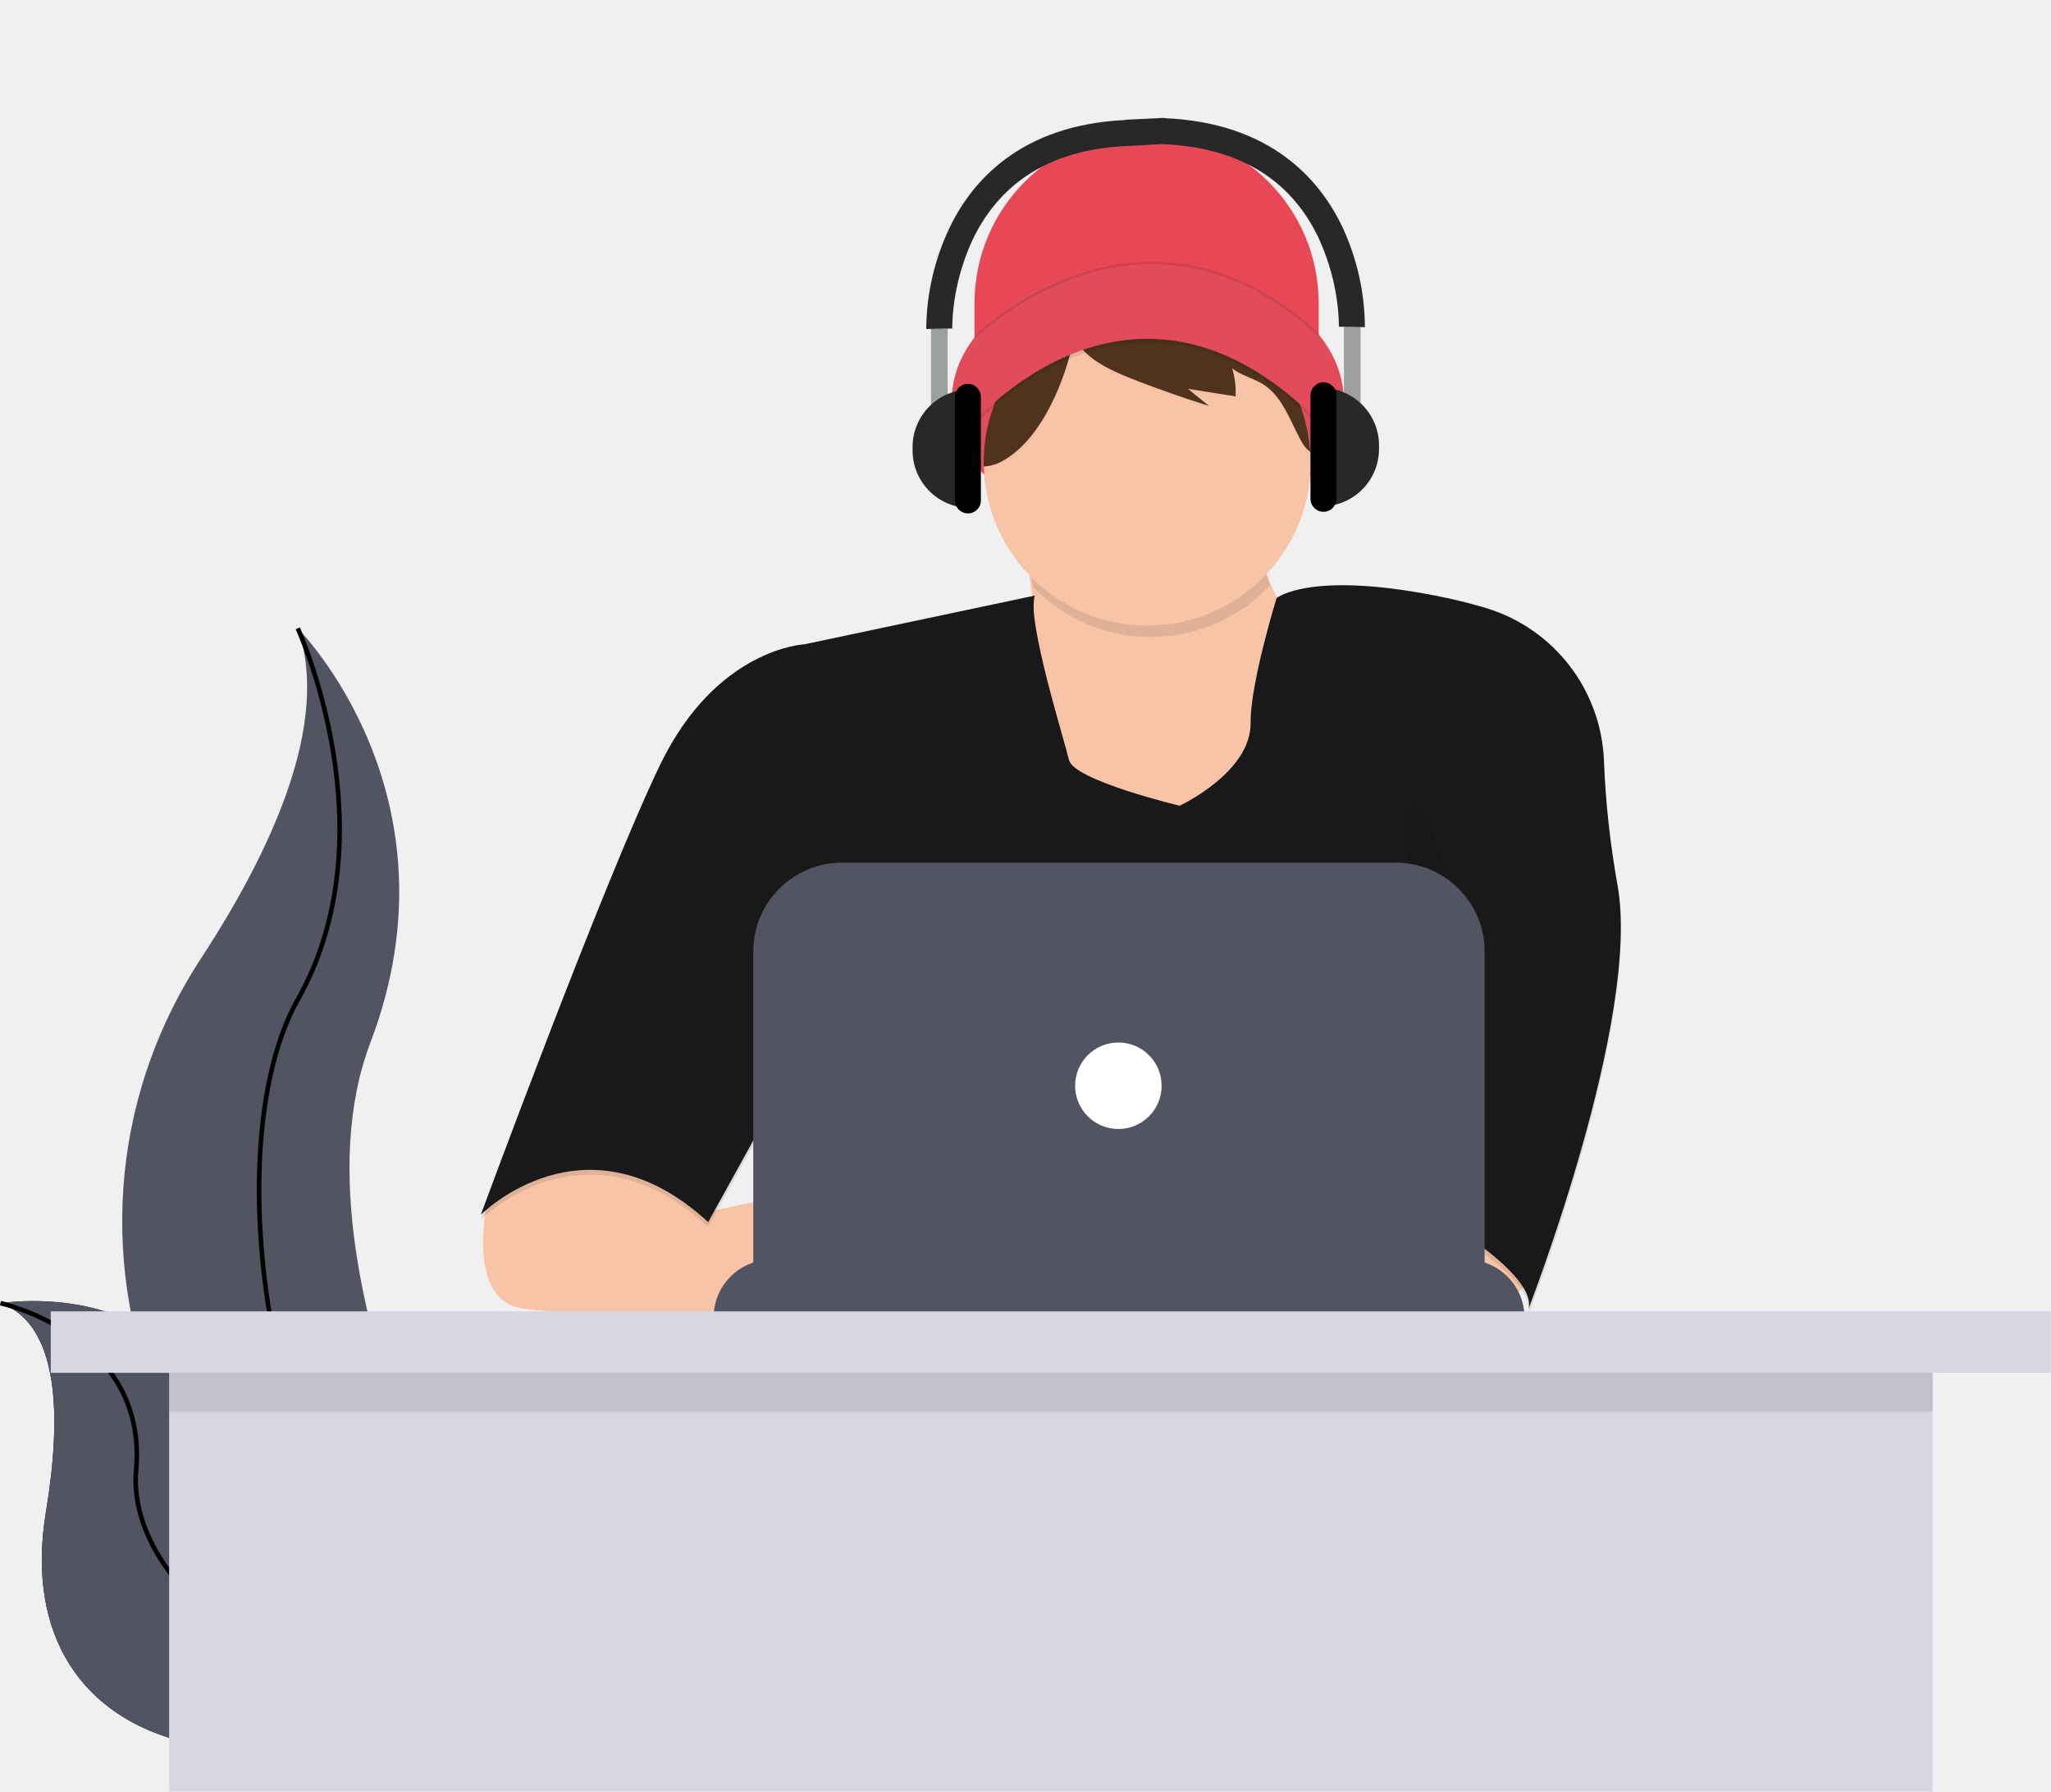
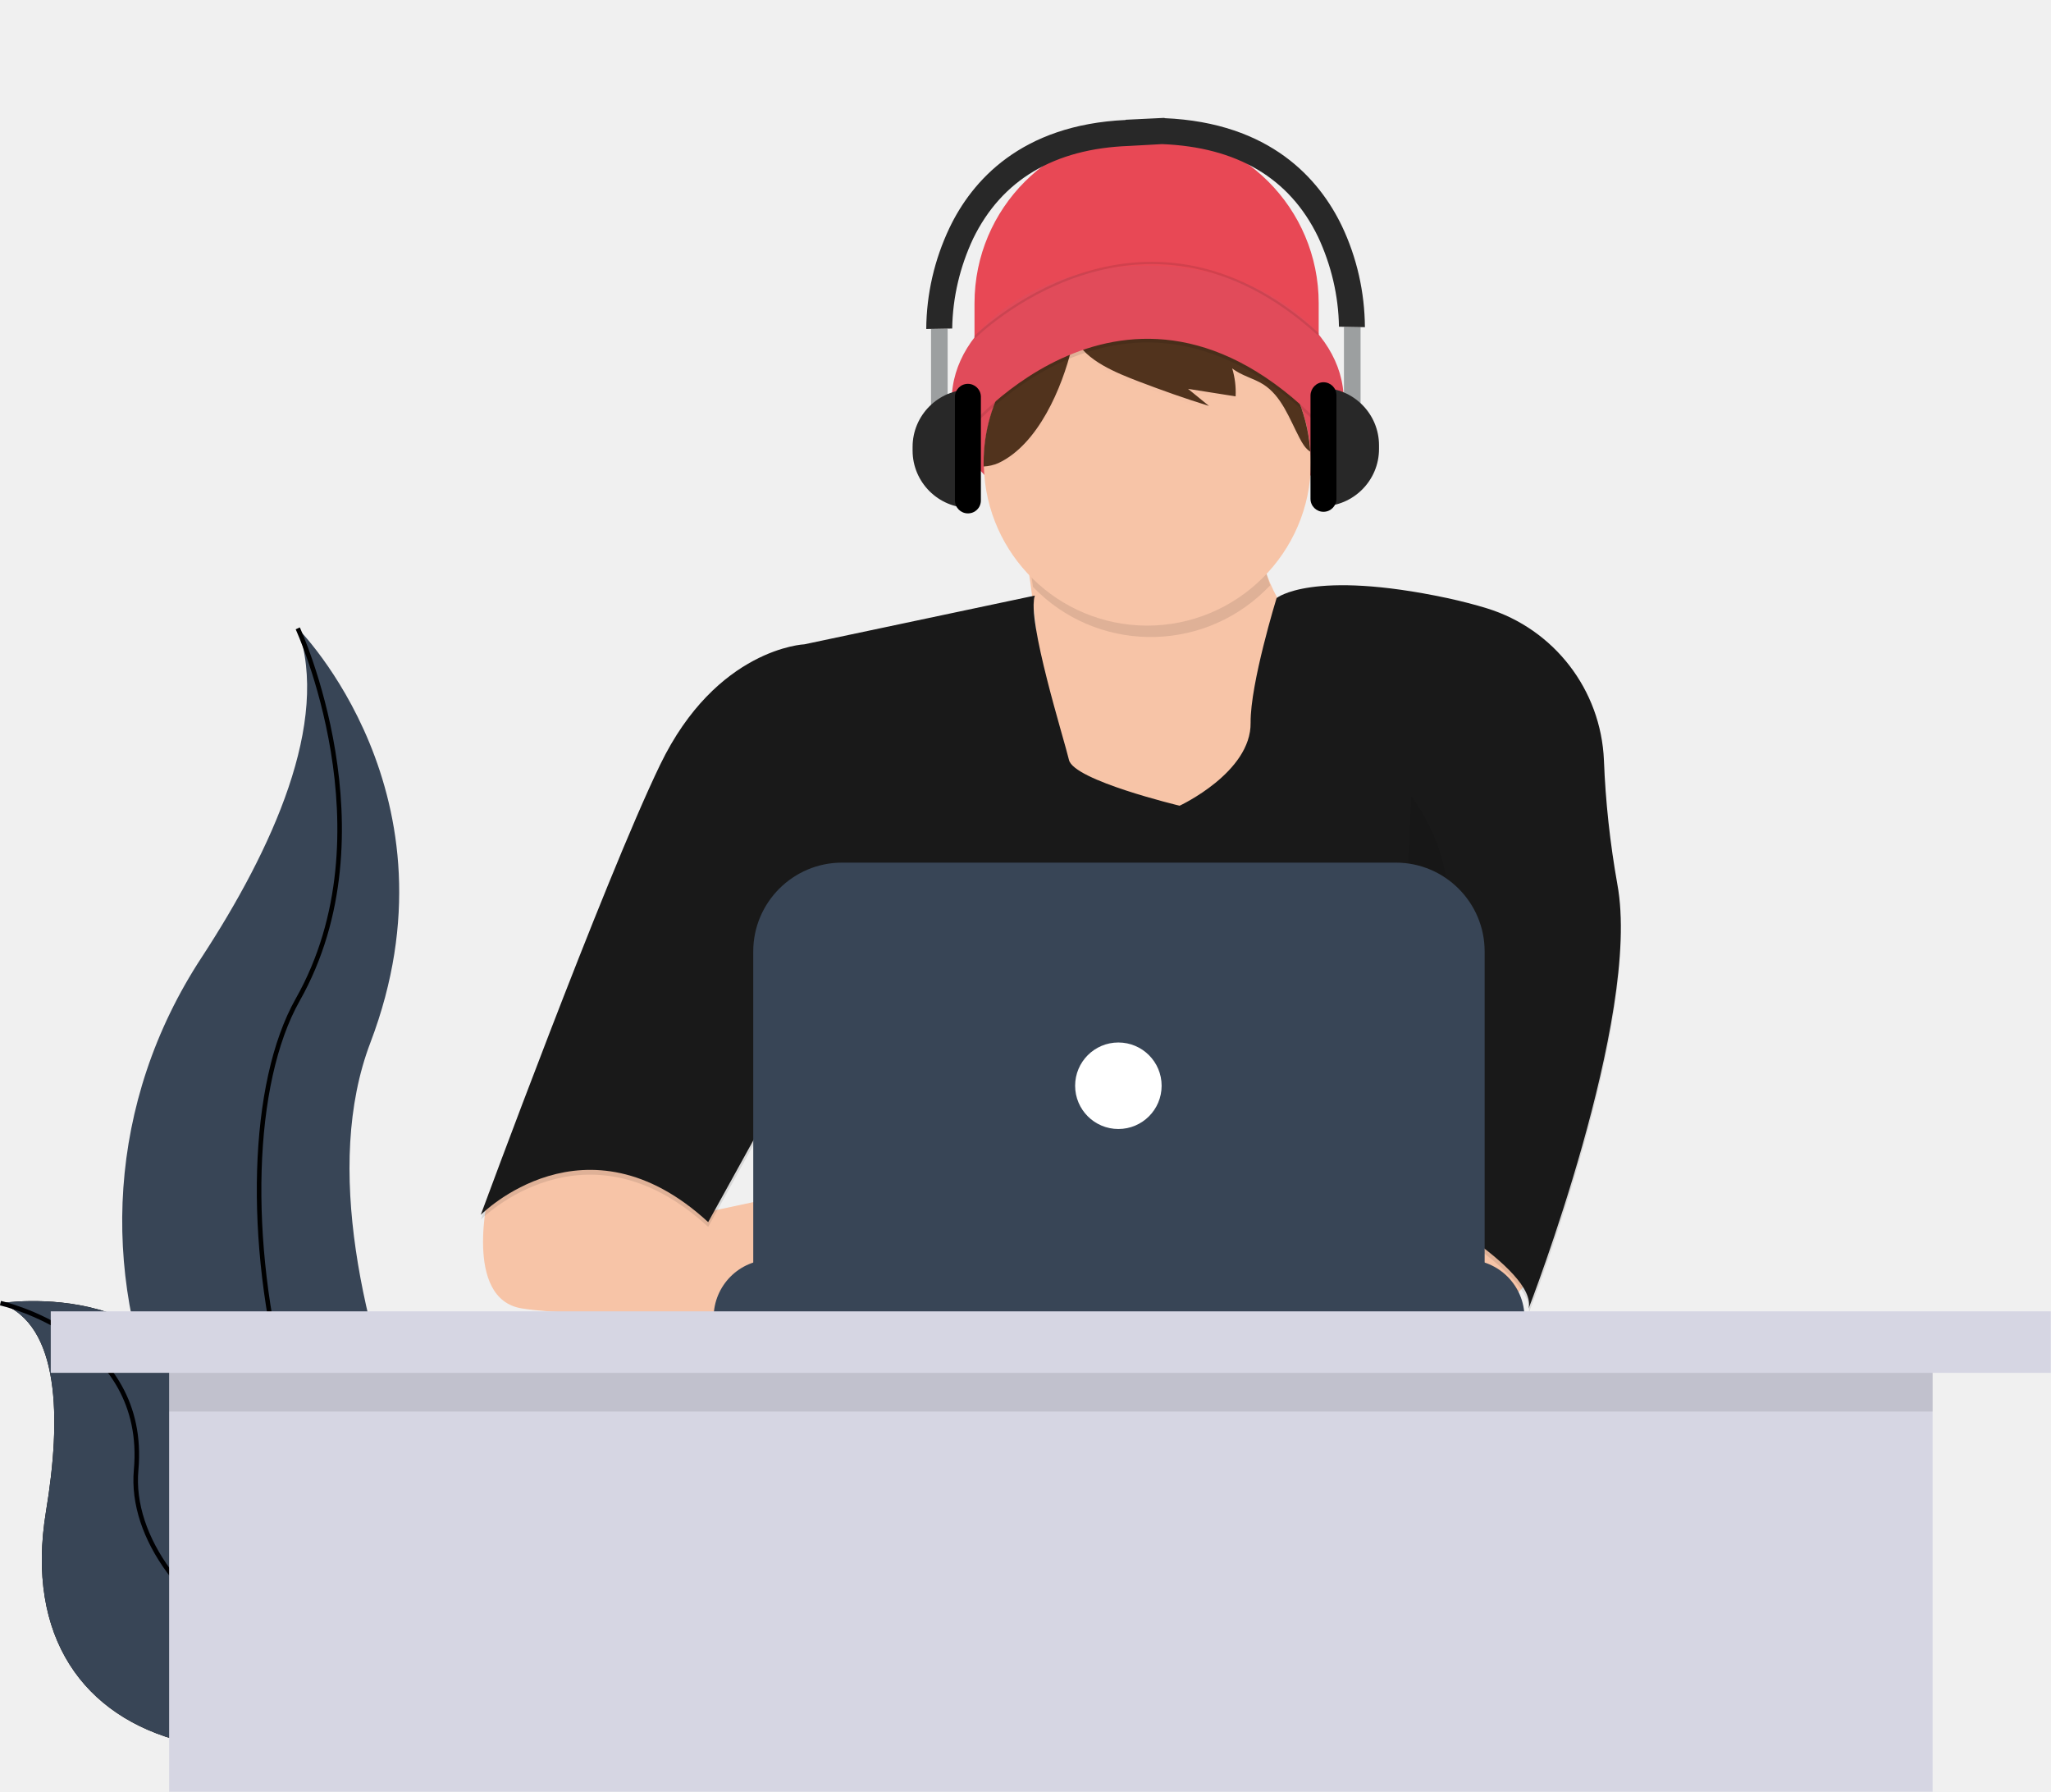
<svg xmlns="http://www.w3.org/2000/svg" viewBox="0 0 901 787" fill="none">
  <g id="me" clip-path="url(#clip0)">
    <style>
    .squares{
     opacity: 0;
      animation: 10.0s opacity infinite;
    }
    @keyframes opacity {
      15% {opacity: 0} 
      35% {opacity: 1}
      65% {opacity: 1} 
      85% {opacity: 0}
    }
    #s1  {animation-delay: 1.0s}
    #s3  {animation-delay: 2.0s}
    #s4  {animation-delay: 3.0s}
    #s5  {animation-delay: 4.0s}
    #s5  {animation-delay: 5.0s}
    #s6  {animation-delay: 6.0s}
    #s7  {animation-delay: 7.0s}
    #s8  {animation-delay: 8.0s}
    #s9  {animation-delay: 9.0s}
    #s10 {animation-delay: 10.0s}
    #s11 {animation-delay: 11.0s}
    #s12 {animation-delay: 12.0s}
    #s13 {animation-delay: 13.0s}
    #s14 {animation-delay: 14.0s}
    #s15 {animation-delay: 15.0s}
    #s16 {animation-delay: 16.0s}
    #s17 {animation-delay: 17.0s}
    #s18 {animation-delay: 18.0s}
    #s19 {animation-delay: 19.0s}
    #s20 {animation-delay: 20.0s}
    #s21 {animation-delay: 21.0s}
    #s22 {animation-delay: 22.0s}
  </style>
    <path class="squares" id="s16" d="M815.6 283H763.6V310H815.6V283Z" fill="#C6C6C6" />
    <path class="squares" id="17" d="M819.6 316H767.6V343H819.6V316Z" fill="#C6C6C6" />
    <path class="squares" id="s11" d="M776.6 87H724.6V114H776.6V87Z" fill="#C6C6C6" />
    <path class="squares" id="s13" d="M813.6 118H761.6V145H813.6V118Z" fill="#C6C6C6" />
    <path class="squares" id="s10" d="M713.6 89H661.6V116H713.6V89Z" fill="#C6C6C6" />
    <path class="squares" id="s15" d="M880.6 149H828.6V176H880.6V149Z" fill="#C6C6C6" />
    <path class="squares" id="s14" d="M817.6 151H765.6V178H817.6V151Z" fill="#C6C6C6" />
    <path class="squares" id="s12" d="M750.6 120H698.6V147H750.6V120Z" fill="#C6C6C6" />
    <path class="squares" id="s19" d="M877.6 357H825.6V384H877.6V357Z" fill="#C6C6C6" />
    <path class="squares" id="s18" d="M814.6 359H762.6V386H814.6V359Z" fill="#C6C6C6" />
-     <path id="Vector" d="M130.8 276C130.8 276 204.1 349.3 162.7 458C121.3 566.7 233.6 747.6 233.6 747.6C233.6 747.6 232.4 747.4 230.2 747C79.6 720.5 4.8 548.3 88.6 420.5C119.7 372.9 145.2 317.1 130.8 276Z" fill="#535461" />
+     <path id="Vector" d="M130.8 276C130.8 276 204.1 349.3 162.7 458C121.3 566.7 233.6 747.6 233.6 747.6C233.6 747.6 232.4 747.4 230.2 747C79.6 720.5 4.8 548.3 88.6 420.5C119.7 372.9 145.2 317.1 130.8 276Z" fill="#384556" />
    <path id="Vector_2" d="M130.8 276C130.8 276 172.2 365.8 130.8 439.1C89.4 512.4 123.7 718.1 233.6 747.6" stroke="black" stroke-width="2" stroke-miterlimit="10" />
    <path id="Vector_3" d="M0.2 572.4C0.2 572.4 83.8 559.1 91.4 634C99 708.9 252.2 719.3 252.2 719.3C252.2 719.3 251.2 720 249.3 721.2C122.9 804.3 2 774.2 20.2 663.9C27 623 26.4 581.8 0.2 572.4Z" fill="black" />
-     <path id="Vector_4" d="M0.2 572.4C0.2 572.4 83.8 559.1 91.4 634C99 708.9 252.2 719.3 252.2 719.3C252.2 719.3 251.2 720 249.3 721.2C122.9 804.3 2 774.2 20.2 663.9C27 623 26.4 581.8 0.2 572.4Z" fill="#535461" />
+     <path id="Vector_4" d="M0.2 572.4C0.2 572.4 83.8 559.1 91.4 634C99 708.9 252.2 719.3 252.2 719.3C252.2 719.3 251.2 720 249.3 721.2C122.9 804.3 2 774.2 20.2 663.9C27 623 26.4 581.8 0.2 572.4Z" fill="#384556" />
    <path id="Vector_5" d="M0.2 572.4C0.2 572.4 65.1 586.6 59.8 645.7C54.5 704.8 156.2 775.5 252.3 719.4" stroke="#000002" stroke-width="2" stroke-miterlimit="10" />
    <path class="squares" id="s20" d="M780.6 498H728.6V525H780.6V498Z" fill="#C6C6C6" />
    <path class="squares" id="s1" d="M52.6 284H0.6V311H52.6V284Z" fill="#C6C6C6" />
    <path class="squares" id="s2" d="M89.6 315H37.6V342H89.6V315Z" fill="#C6C6C6" />
    <path class="squares" id="s3" d="M93.6 348H41.6V375H93.6V348Z" fill="#C6C6C6" />
    <path class="squares" id="s4" d="M217.6 214H165.6V241H217.6V214Z" fill="#C6C6C6" />
    <path class="squares" id="s5" d="M254.6 245H202.6V272H254.6V245Z" fill="#C6C6C6" />
    <path class="squares" id="s8" d="M370.6 0H318.6V27H370.6V0Z" fill="#C6C6C6" />
    <path class="squares" id="s9" d="M407.6 31H355.6V58H407.6V31Z" fill="#C6C6C6" />
    <path class="squares" id="s7" d="M353.6 228H301.6V255H353.6V228Z" fill="#C6C6C6" />
    <path class="squares" id="s6" d="M258.6 278H206.6V305H258.6V278Z" fill="#C6C6C6" />
    <path class="squares" id="s21" d="M850.6 498H798.6V525H850.6V498Z" fill="#C6C6C6" />
    <path id="Vector_6" d="M503.7 57.6C545.4 57.6 579.3 91.4 579.3 133.2V165.4H428.1V133.2C428.1 91.4 462 57.6 503.7 57.6Z" fill="#E84855" />
    <path id="Vector_7" d="M504.2 235.1C551.752 235.1 590.3 208.595 590.3 175.9C590.3 143.205 551.752 116.7 504.2 116.7C456.648 116.7 418.1 143.205 418.1 175.9C418.1 208.595 456.648 235.1 504.2 235.1Z" fill="#E14B5A" />
    <path id="Vector_8" d="M449 233.3C449 233.3 467 327.4 449 352.7C431 378 504 388.1 504 388.1L579.6 360.6L590.2 293C590.2 293 544.2 267.1 553.7 214.8L449 233.3Z" fill="#F7C4A7" />
    <path id="Vector_9" d="M672 550.4C672 550.4 676.8 571 650.9 574.7C635.6 576.9 620.1 576.8 604.8 574.2L599.1 522.4H659.3L672 550.4Z" fill="#F7C4A7" />
    <path id="Vector_10" d="M214.7 524C214.7 524 203.3 570.5 229.2 574.7C255.1 578.9 350.2 578.9 350.2 578.9V523.9L307.1 533.1L266.7 494.3L214.7 524Z" fill="#F7C4A7" />
    <path id="Vector_11" opacity="0.1" d="M454.6 263.7L353.4 285.1C353.4 285.1 314.8 286.7 290 338C265.2 389.3 211.2 535.7 211.2 535.7C211.2 535.7 257.2 489.2 311.1 538.9L347 473.9L339.1 577H617.6V528.4C617.6 528.4 675.7 559.6 671.5 577C671.5 577 721.3 448.8 710.5 390.6C707.3 372.6 705.3 354.4 704.6 336.1C703.3 305.2 682.7 278.5 653.2 269.4C648 267.8 642.2 266.3 635.8 264.9C576.1 252.2 560.8 264.9 560.8 264.9C560.8 264.9 549.2 302.5 549.4 319.6C549.7 341.5 518.2 356.1 518.2 356.1C518.2 356.1 471.7 345 469.6 336C467.5 327 450.9 274.2 454.6 263.7Z" fill="black" />
    <path id="Vector_12" d="M454.6 261.6L353.4 283C353.4 283 314.8 284.6 290 335.9C265.2 387.2 211.2 533.6 211.2 533.6C211.2 533.6 257.2 487.1 311.1 536.8L347 471.8L339.1 574.8H617.6V526.2C617.6 526.2 675.7 557.4 671.5 574.8C671.5 574.8 721.3 446.6 710.5 388.4C707.3 370.4 705.3 352.2 704.6 333.9C703.3 303 682.7 276.3 653.2 267.2C648 265.6 642.2 264.1 635.8 262.7C576.1 250 560.8 262.7 560.8 262.7C560.8 262.7 549.2 300.3 549.4 317.4C549.7 339.3 518.2 353.9 518.2 353.9C518.2 353.9 471.7 342.8 469.6 333.8C467.5 324.8 450.9 272.1 454.6 261.6Z" fill="#191919" />
    <path id="Vector_13" opacity="0.1" d="M558 257.1C553.7 245.1 552.8 232.1 555.2 219.6L450.6 238C450.6 238 452.1 245.9 453.8 257.8C481.3 286.4 526.8 287.2 555.4 259.7C556.3 258.8 557.1 258 558 257.1Z" fill="black" />
    <path id="Vector_14" d="M575.9 203.2C575.7 242.9 543.4 274.9 503.7 274.8C464.9 274.6 433.3 243.7 432.2 205C432.2 204.4 432.2 203.8 432.2 203.3C432.2 175.8 447.8 150.8 472.5 138.7C474.7 137.6 476.9 136.7 479.1 135.9C490.9 131.6 503.7 130.4 516.1 132.5C548.9 138.1 573.5 165.4 575.7 198.6C575.8 200 575.9 201.6 575.9 203.2Z" fill="#F7C4A7" />
    <g id="Group" opacity="0.1">
      <path id="Vector_15" opacity="0.1" d="M478.9 137.4C476.7 138.2 474.5 139.1 472.4 140.2C447.7 152.3 432.1 177.3 432.1 204.8C432.1 205.4 432.1 206 432.1 206.5C434.3 206.4 436.5 205.9 438.6 205C456.1 196.8 466.6 171.8 470.8 154.4C472.2 148.1 473.6 141.1 478.9 137.4Z" fill="black" />
      <path id="Vector_16" opacity="0.1" d="M534 139.4C528.3 136.8 522.3 134.9 516.1 133.9C521.2 135.1 525.7 137.9 528.9 142C530.5 144.2 531.8 146.5 532.8 149C513.4 140.5 491.3 141 472.3 150.2C476.8 160.1 490.8 165.5 500.1 169.1C510.3 173 520.7 176.7 531.1 179.9L521.9 172.4L542.8 175.7C543 171.5 542.5 167.4 541.3 163.4C545.3 166.6 550.6 167.7 554.9 170.4C563 175.5 566.4 185.4 570.9 194C572.1 196.3 573.4 198.6 575.6 200C573.9 173.7 557.9 150.5 534 139.4Z" fill="black" />
    </g>
    <path id="Vector_17" d="M478.9 135.8C476.7 136.6 474.5 137.5 472.4 138.6C447.7 150.7 432.1 175.7 432.1 203.2C432.1 203.8 432.1 204.4 432.1 204.9C434.3 204.8 436.5 204.3 438.6 203.4C456.1 195.2 466.6 170.2 470.8 152.8C472.2 146.5 473.6 139.4 478.9 135.8Z" fill="#51331D" />
    <path id="Vector_18" d="M534 137.8C528.3 135.2 522.3 133.3 516.1 132.3C521.2 133.5 525.7 136.3 528.9 140.4C530.5 142.6 531.8 144.9 532.8 147.4C513.4 138.9 491.3 139.4 472.3 148.6C476.8 158.5 490.8 163.9 500.1 167.5C510.3 171.4 520.7 175.1 531.1 178.3L521.9 170.8L542.8 174.1C543 169.9 542.5 165.8 541.3 161.8C545.3 165 550.6 166.1 554.9 168.8C563 173.9 566.4 183.8 570.9 192.4C572.1 194.7 573.4 197 575.6 198.4C573.9 172.1 557.9 148.8 534 137.8Z" fill="#51331D" />
    <path id="Vector_19" opacity="0.1" d="M423.9 191.3C423.9 191.3 497.9 99.3 583.5 191.3L576.1 170.7C576.1 170.7 535.9 112 507.4 124.7C478.9 137.4 450.9 146.4 450.9 146.4L423.9 191.3Z" fill="black" />
    <path id="Vector_20" d="M423.9 189.7C423.9 189.7 497.9 97.7 583.5 189.7L576.1 169.1C576.1 169.1 535.9 110.4 507.4 123.1C478.9 135.8 450.9 144.8 450.9 144.8L423.9 189.7Z" fill="#E14B5A" />
    <path id="Vector_21" opacity="0.1" d="M363.1 387.9C363.1 387.9 347.2 430.2 369.4 468.2C391.6 506.2 349.9 522.1 349.9 522.1" fill="black" />
    <path id="Vector_22" opacity="0.1" d="M620 349.8C620 349.8 647.5 384.7 629.5 415.9C611.5 447.1 612.6 522.1 612.6 522.1" fill="black" />
-     <path id="Vector_23" d="M338.8 553.3H644.3C658.3 553.3 669.7 564.7 669.7 578.7H313.5C313.5 564.7 324.8 553.3 338.8 553.3Z" fill="#535461" />
-     <path id="Vector_24" d="M369.9 378.9H613.2C634.7 378.9 652.2 396.4 652.2 417.9V559.1H330.9V417.9C330.9 396.4 348.4 378.9 369.9 378.9Z" fill="#535461" />
+     <path id="Vector_23" d="M338.8 553.3H644.3C658.3 553.3 669.7 564.7 669.7 578.7H313.5C313.5 564.7 324.8 553.3 338.8 553.3Z" fill="#384556" />
+     <path id="Vector_24" d="M369.9 378.9H613.2C634.7 378.9 652.2 396.4 652.2 417.9V559.1H330.9V417.9C330.9 396.4 348.4 378.9 369.9 378.9Z" fill="#384556" />
    <path id="Vector_25" d="M491.3 495.9C501.793 495.9 510.3 487.393 510.3 476.9C510.3 466.407 501.793 457.9 491.3 457.9C480.807 457.9 472.3 466.407 472.3 476.9C472.3 487.393 480.807 495.9 491.3 495.9Z" fill="white" />
    <path id="Vector_26" opacity="0.1" d="M428.1 148.2C428.1 148.2 500.8 75.5 579.2 146.9" stroke="black" stroke-miterlimit="10" />
    <path id="Vector_27" d="M597.7 143.6H590.4V185H597.7V143.6Z" fill="#9C9FA0" />
    <path id="Vector_28" d="M580.6 170.4C594.5 170.4 605.8 181.7 605.8 195.6V197.2C605.8 211.1 594.5 222.4 580.6 222.4V170.4Z" fill="#282828" />
    <path id="Vector_29" d="M581.4 167.9C584.5 167.9 587.1 170.4 587.1 173.6V219.1C587.1 222.2 584.6 224.8 581.4 224.8C578.3 224.8 575.7 222.3 575.7 219.1V173.6C575.8 170.5 578.3 167.9 581.4 167.9Z" fill="black" />
    <path id="Vector_30" d="M416.3 144.4H409V185.8H416.3V144.4Z" fill="#9C9FA0" />
    <path id="Vector_31" d="M426.1 223.1C412.2 223.1 400.9 211.8 400.9 197.9V196.3C400.9 182.4 412.2 171.1 426.1 171.1V223.1Z" fill="#282828" />
    <path id="Vector_32" d="M425.2 225.5C422.1 225.5 419.5 223 419.5 219.8V174.3C419.5 171.2 422 168.6 425.2 168.6C428.3 168.6 430.9 171.1 430.9 174.3V219.8C430.9 223 428.4 225.5 425.2 225.5Z" fill="black" />
    <path id="Vector_33" d="M589.5 99.3C579.6 78.7 558.1 53.9 511.6 51.9V51.8H511L494.5 52.6V52.7C448.4 54.8 426.9 79.6 417.1 100.1C410.5 114 407 129.1 406.9 144.5L412.6 144.4L418.3 144.3C418.5 130.6 421.7 117.2 427.5 104.8C440.1 79 463.1 65.3 496 64.1L510.5 63.3C543.4 64.6 566.5 78.2 579 104C584.8 116.4 588 129.9 588.2 143.5L593.9 143.6L599.6 143.7C599.5 128.4 596.1 113.2 589.5 99.3Z" fill="#282828" />
    <path id="Vector_34" d="M849 579H74.3V787H849V579Z" fill="#D6D6E3" />
    <path id="Vector_35" opacity="0.1" d="M849 593H74.3V620H849V593Z" fill="black" />
    <path id="Vector_36" d="M900.9 576H22.3V603H900.9V576Z" fill="#D6D6E3" />
  </g>
  <defs>
    <clipPath id="clip0">
      <rect width="900.9" height="787" fill="white" />
    </clipPath>
  </defs>
</svg>
